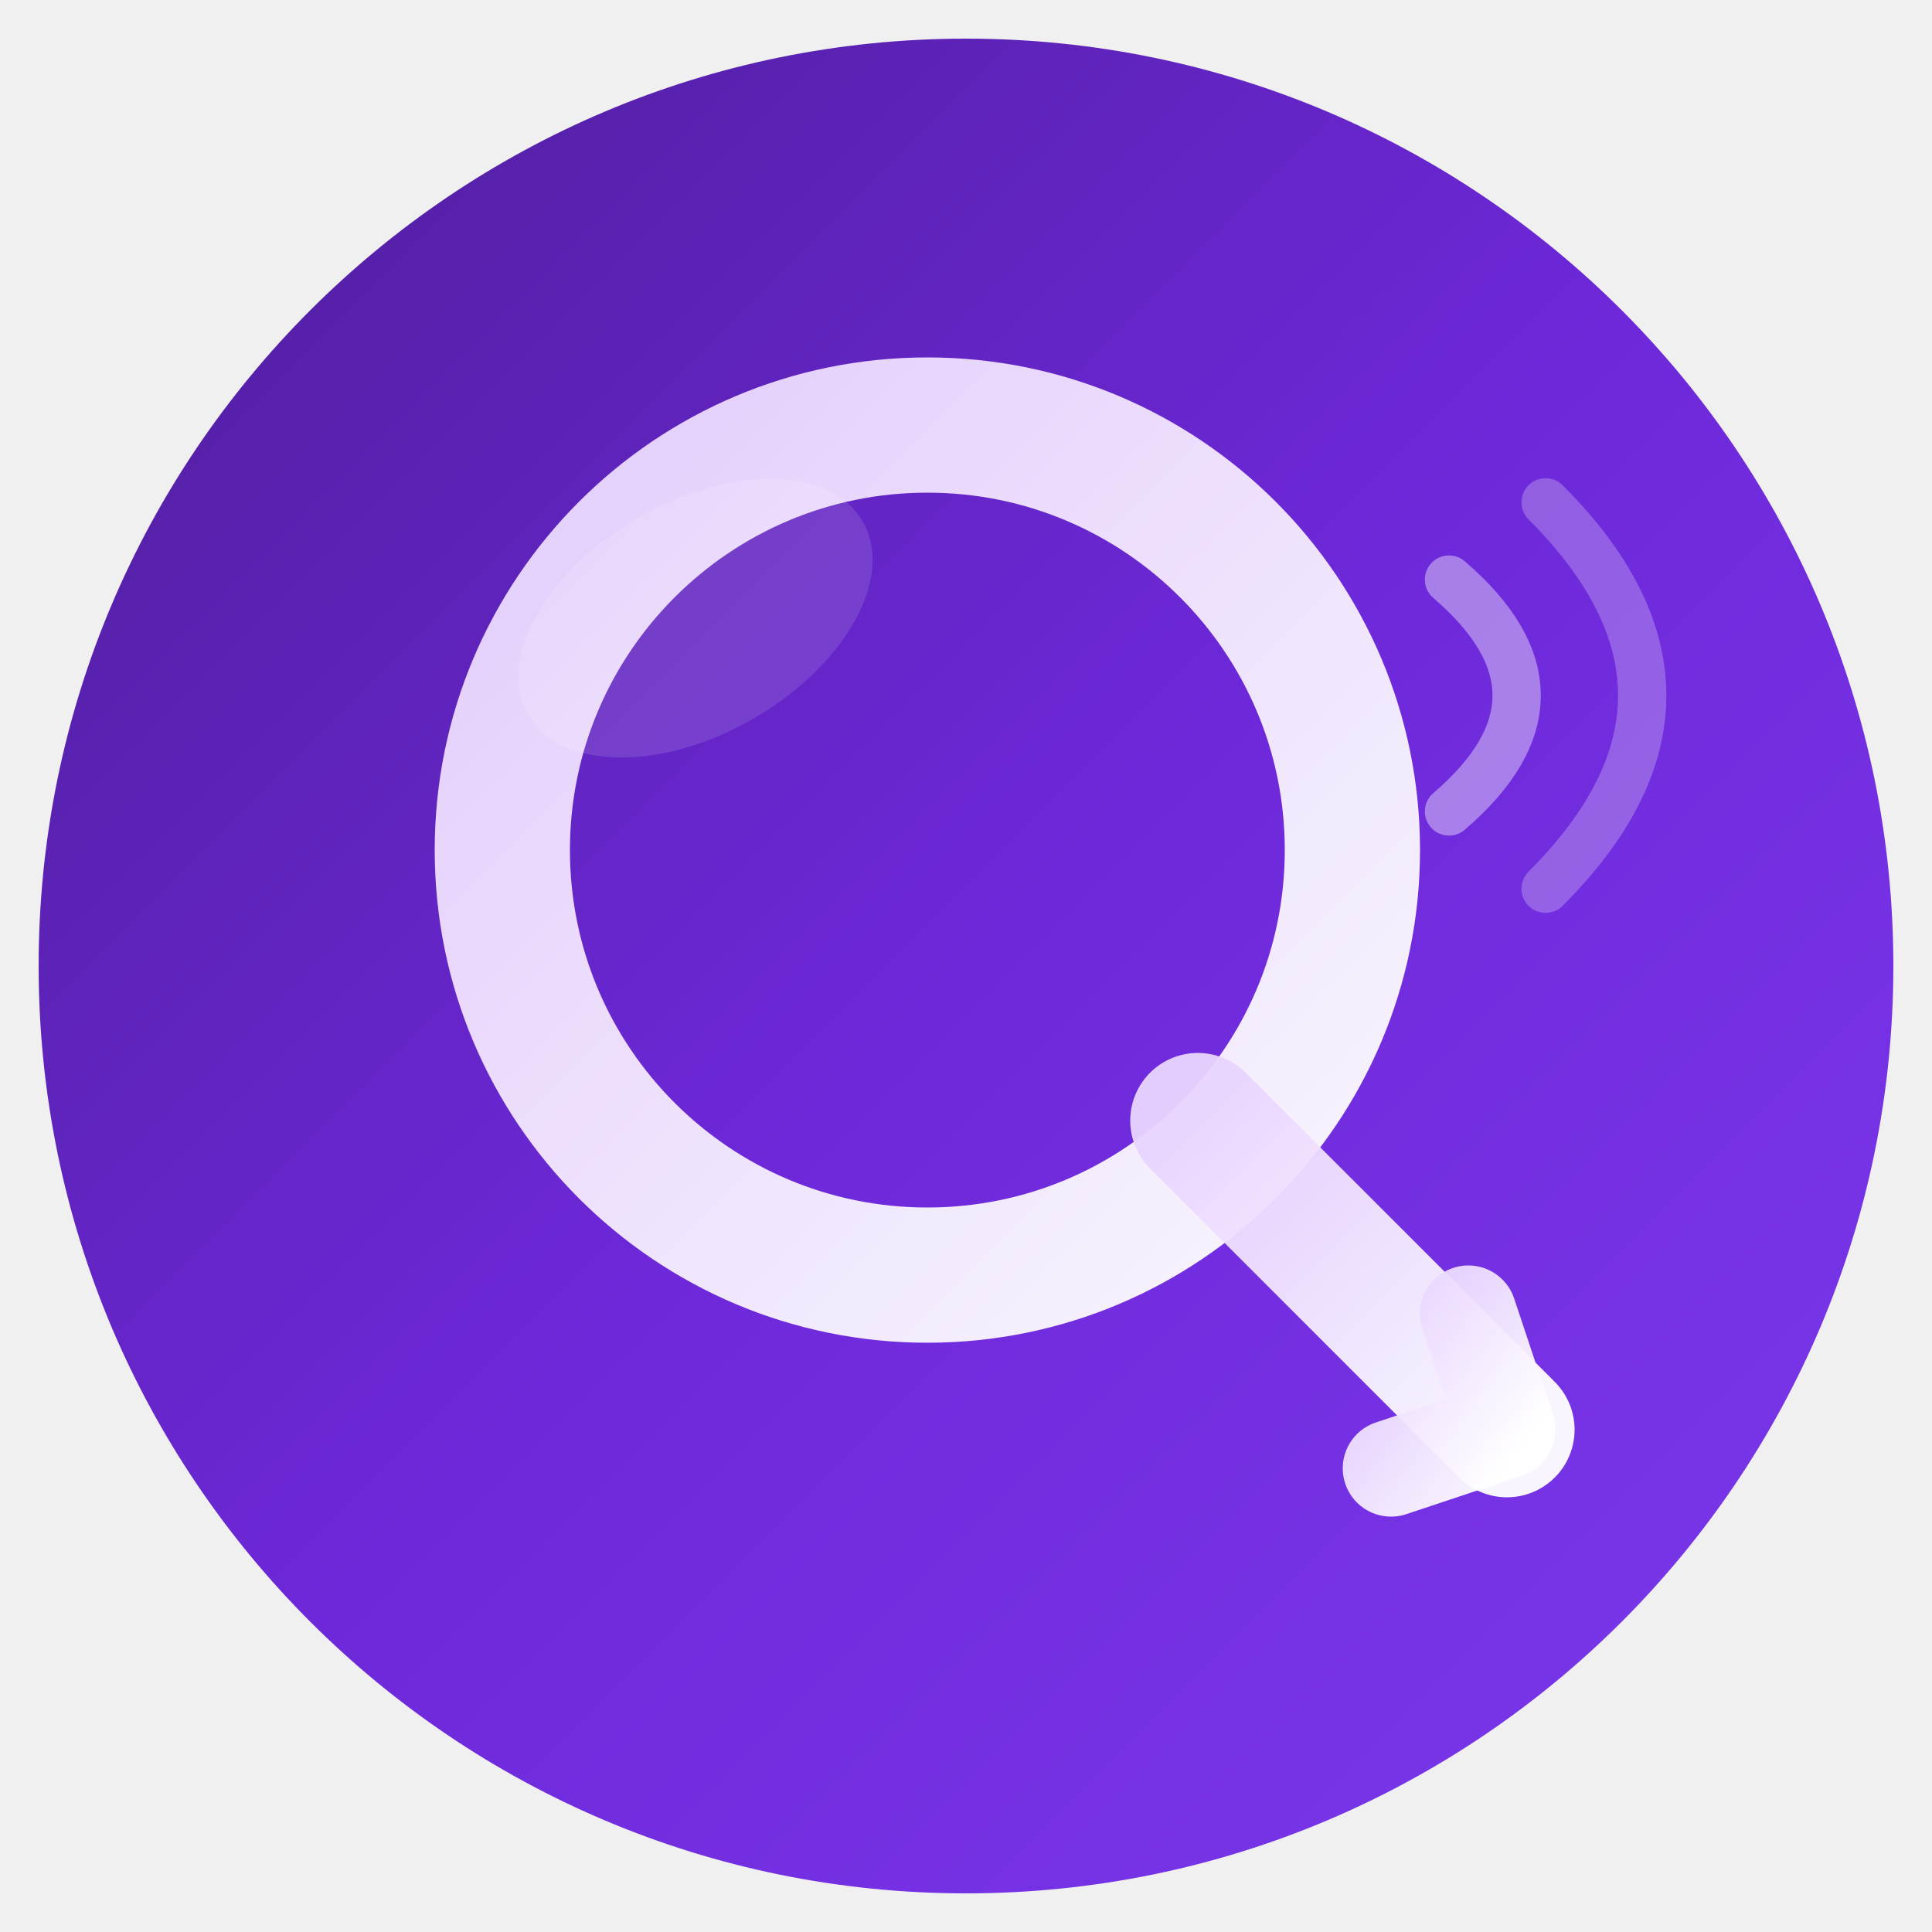
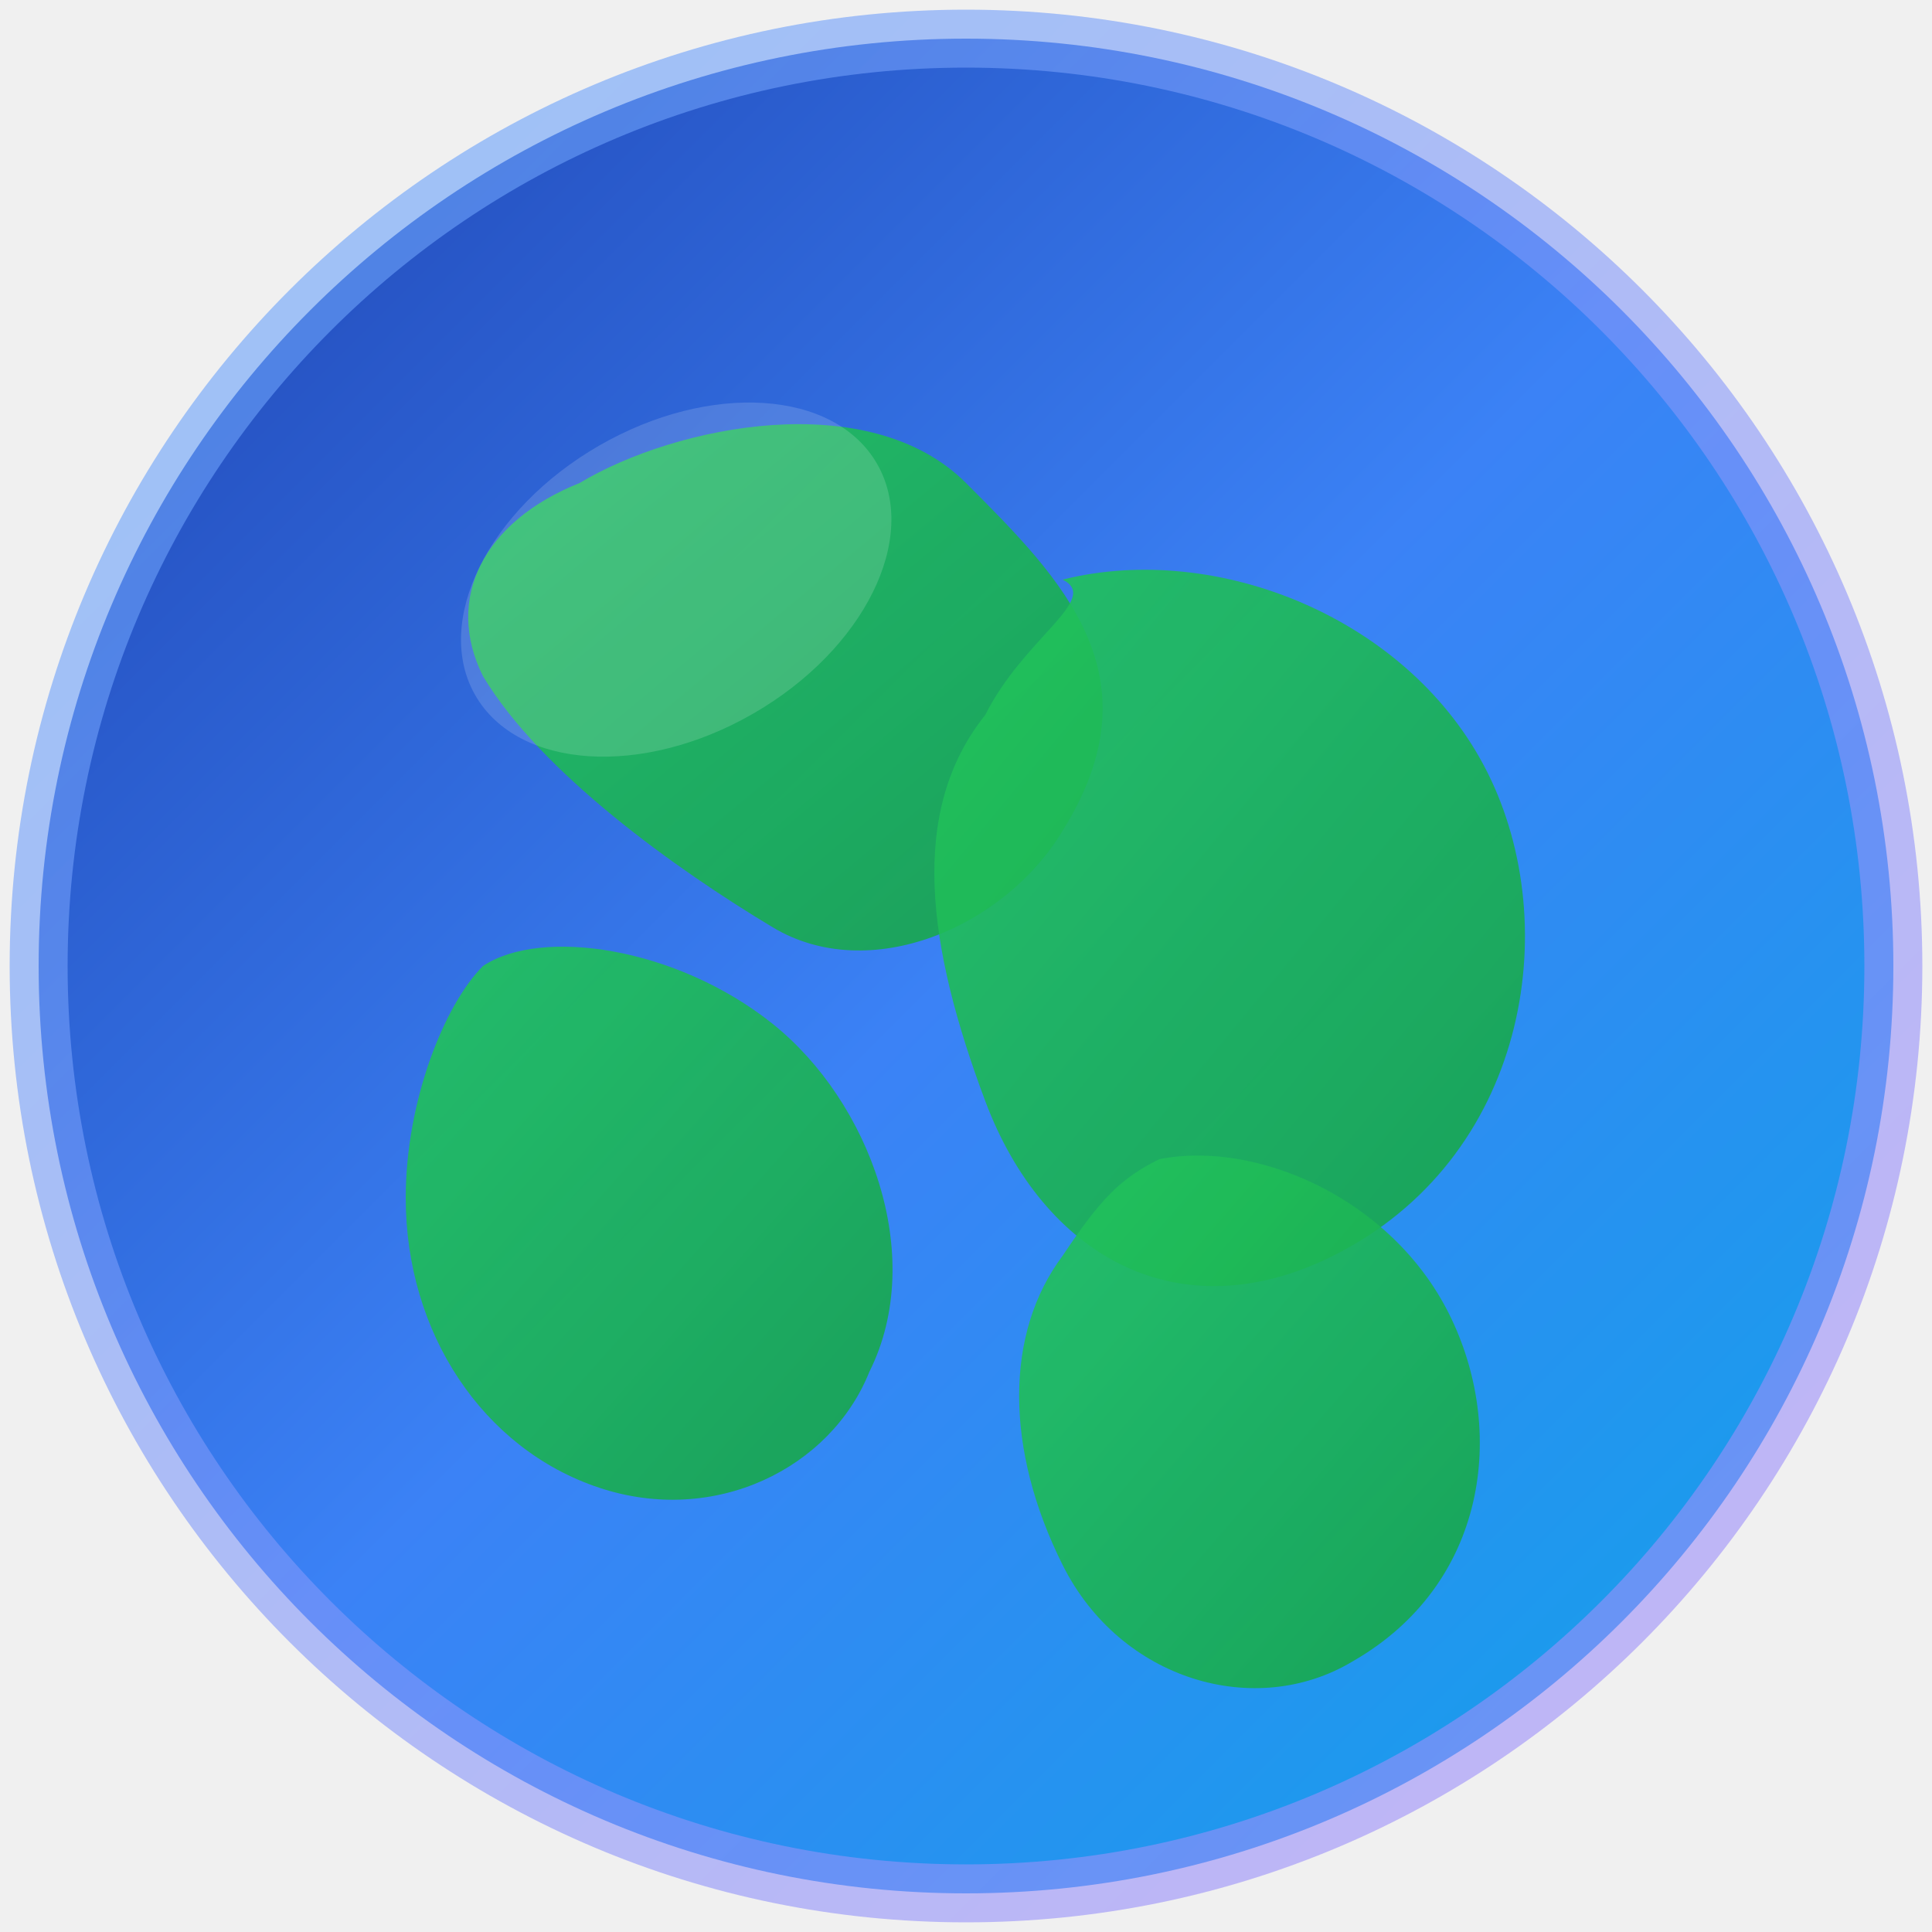
<svg xmlns="http://www.w3.org/2000/svg" viewBox="0 0 100 100" fill="none">
-   <circle cx="50" cy="50" r="48" fill="url(#bgGradient)" />
-   <circle cx="48" cy="44" r="22" fill="none" stroke="url(#letterGradient)" stroke-width="7" opacity="0.95" />
-   <path d="M62 58 L78 74" stroke="url(#letterGradient)" stroke-width="7" stroke-linecap="round" opacity="0.95" />
-   <path d="M72 76 L78 74 L76 68" stroke="url(#letterGradient)" stroke-width="5" stroke-linecap="round" stroke-linejoin="round" fill="none" opacity="0.95" />
-   <path d="M75 30 Q82 36 75 42" stroke="white" stroke-width="2.5" stroke-linecap="round" fill="none" opacity="0.4" />
-   <path d="M80 26 Q90 36 80 46" stroke="white" stroke-width="2.5" stroke-linecap="round" fill="none" opacity="0.25" />
-   <ellipse cx="36" cy="32" rx="10" ry="6" fill="white" opacity="0.12" transform="rotate(-30 36 32)" />
+   <circle cx="50" cy="50" r="48" fill="url(#oceanGradient)" />
+   <path d="M30 25c5-3 15-5 20 0s10 10 5 18c-3 5-10 8-15 5s-12-8-15-13c-2-4 0-8 5-10z" fill="url(#landGradient)" opacity="0.9" />
+   <path d="M55 30c8-2 18 2 22 10s2 20-8 25c-8 4-15 0-18-8s-4-15 0-20c2-4 6-6 4-7z" fill="url(#landGradient)" opacity="0.9" />
+   <path d="M25 50c3-2 10-1 15 3s8 12 5 18c-2 5-8 8-14 6s-10-8-10-15c0-5 2-10 4-12z" fill="url(#landGradient)" opacity="0.9" />
+   <path d="M60 60c5-1 12 2 15 8s2 14-5 18c-5 3-12 1-15-5s-3-12 0-16c2-3 3-4 5-5z" fill="url(#landGradient)" opacity="0.9" />
+   <circle cx="50" cy="50" r="48" fill="none" stroke="url(#atmosphereGradient)" stroke-width="3" opacity="0.6" />
+   <ellipse cx="35" cy="30" rx="12" ry="8" fill="white" opacity="0.15" transform="rotate(-30 35 30)" />
  <defs>
-     <linearGradient id="bgGradient" x1="0%" y1="0%" x2="100%" y2="100%">
-       <stop offset="0%" stop-color="#4c1d95" />
-       <stop offset="50%" stop-color="#6d28d9" />
-       <stop offset="100%" stop-color="#7c3aed" />
+     <linearGradient id="oceanGradient" x1="0%" y1="0%" x2="100%" y2="100%">
+       <stop offset="0%" stop-color="#1e40af" />
+       <stop offset="50%" stop-color="#3b82f6" />
+       <stop offset="100%" stop-color="#0ea5e9" />
    </linearGradient>
-     <linearGradient id="letterGradient" x1="0%" y1="0%" x2="100%" y2="100%">
-       <stop offset="0%" stop-color="#e9d5ff" />
-       <stop offset="100%" stop-color="#ffffff" />
+     <linearGradient id="landGradient" x1="0%" y1="0%" x2="100%" y2="100%">
+       <stop offset="0%" stop-color="#22c55e" />
+       <stop offset="100%" stop-color="#16a34a" />
+     </linearGradient>
+     <linearGradient id="atmosphereGradient" x1="0%" y1="0%" x2="100%" y2="100%">
+       <stop offset="0%" stop-color="#60a5fa" />
+       <stop offset="100%" stop-color="#a78bfa" />
    </linearGradient>
  </defs>
</svg>
